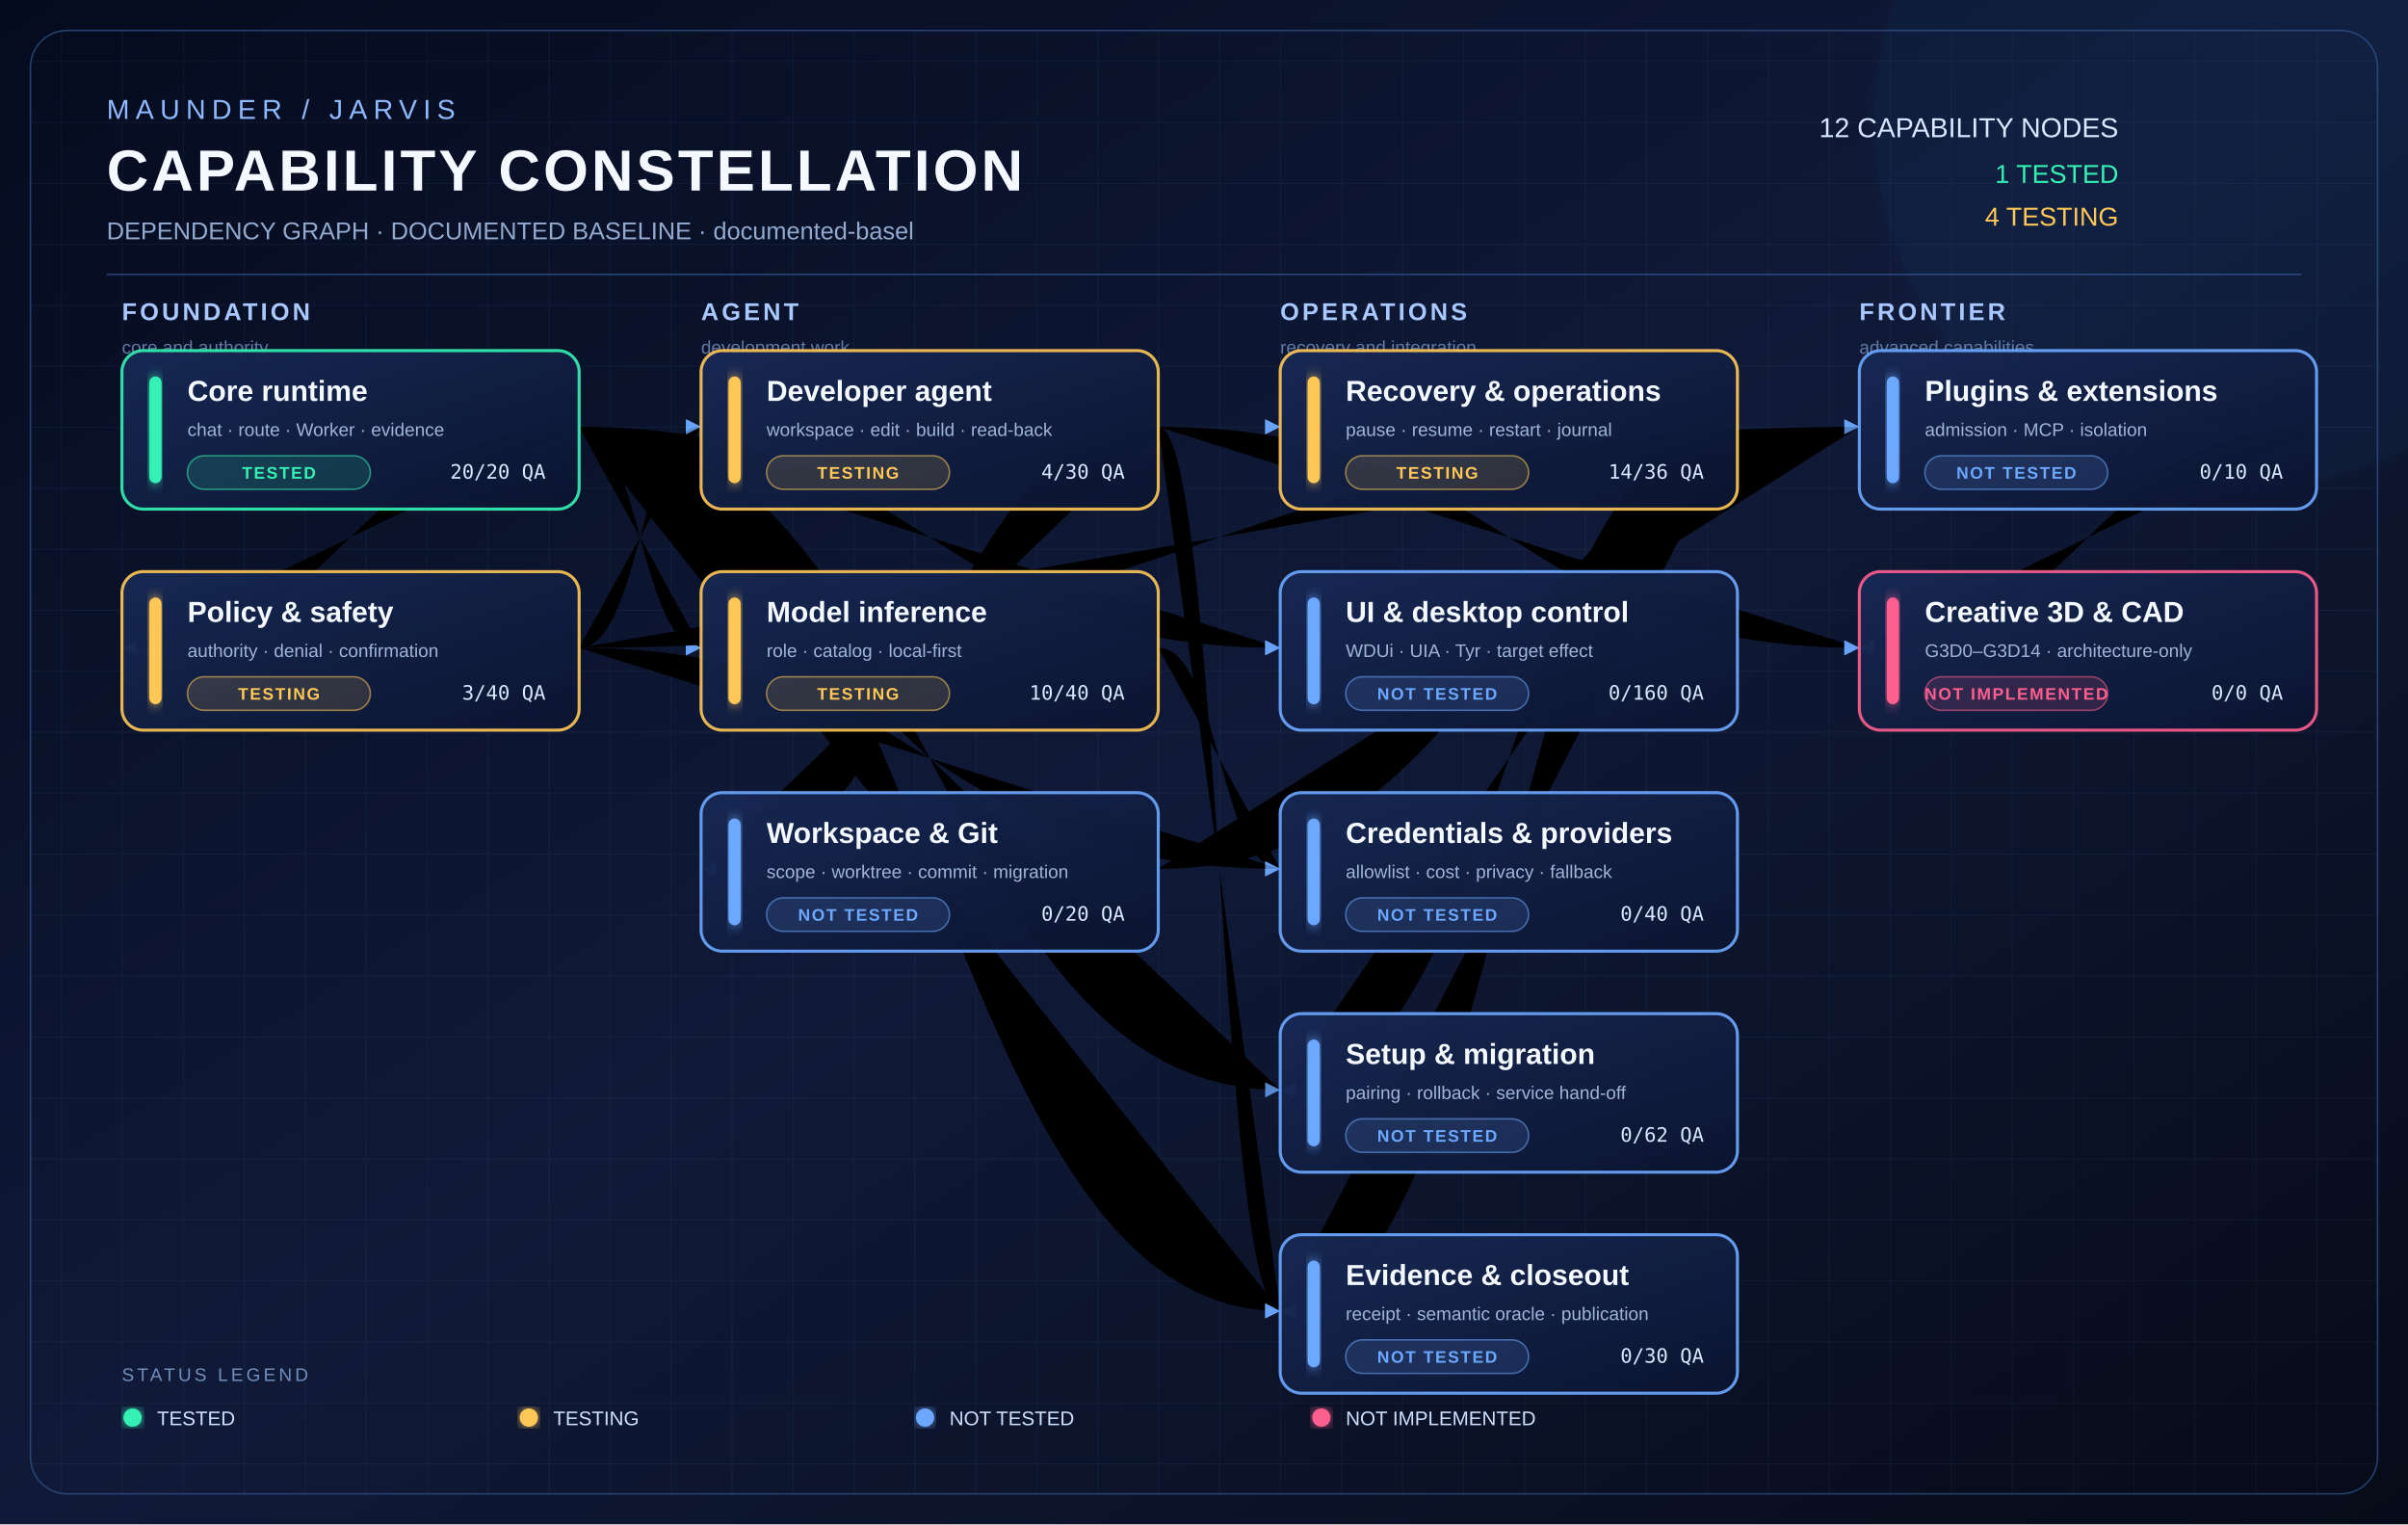
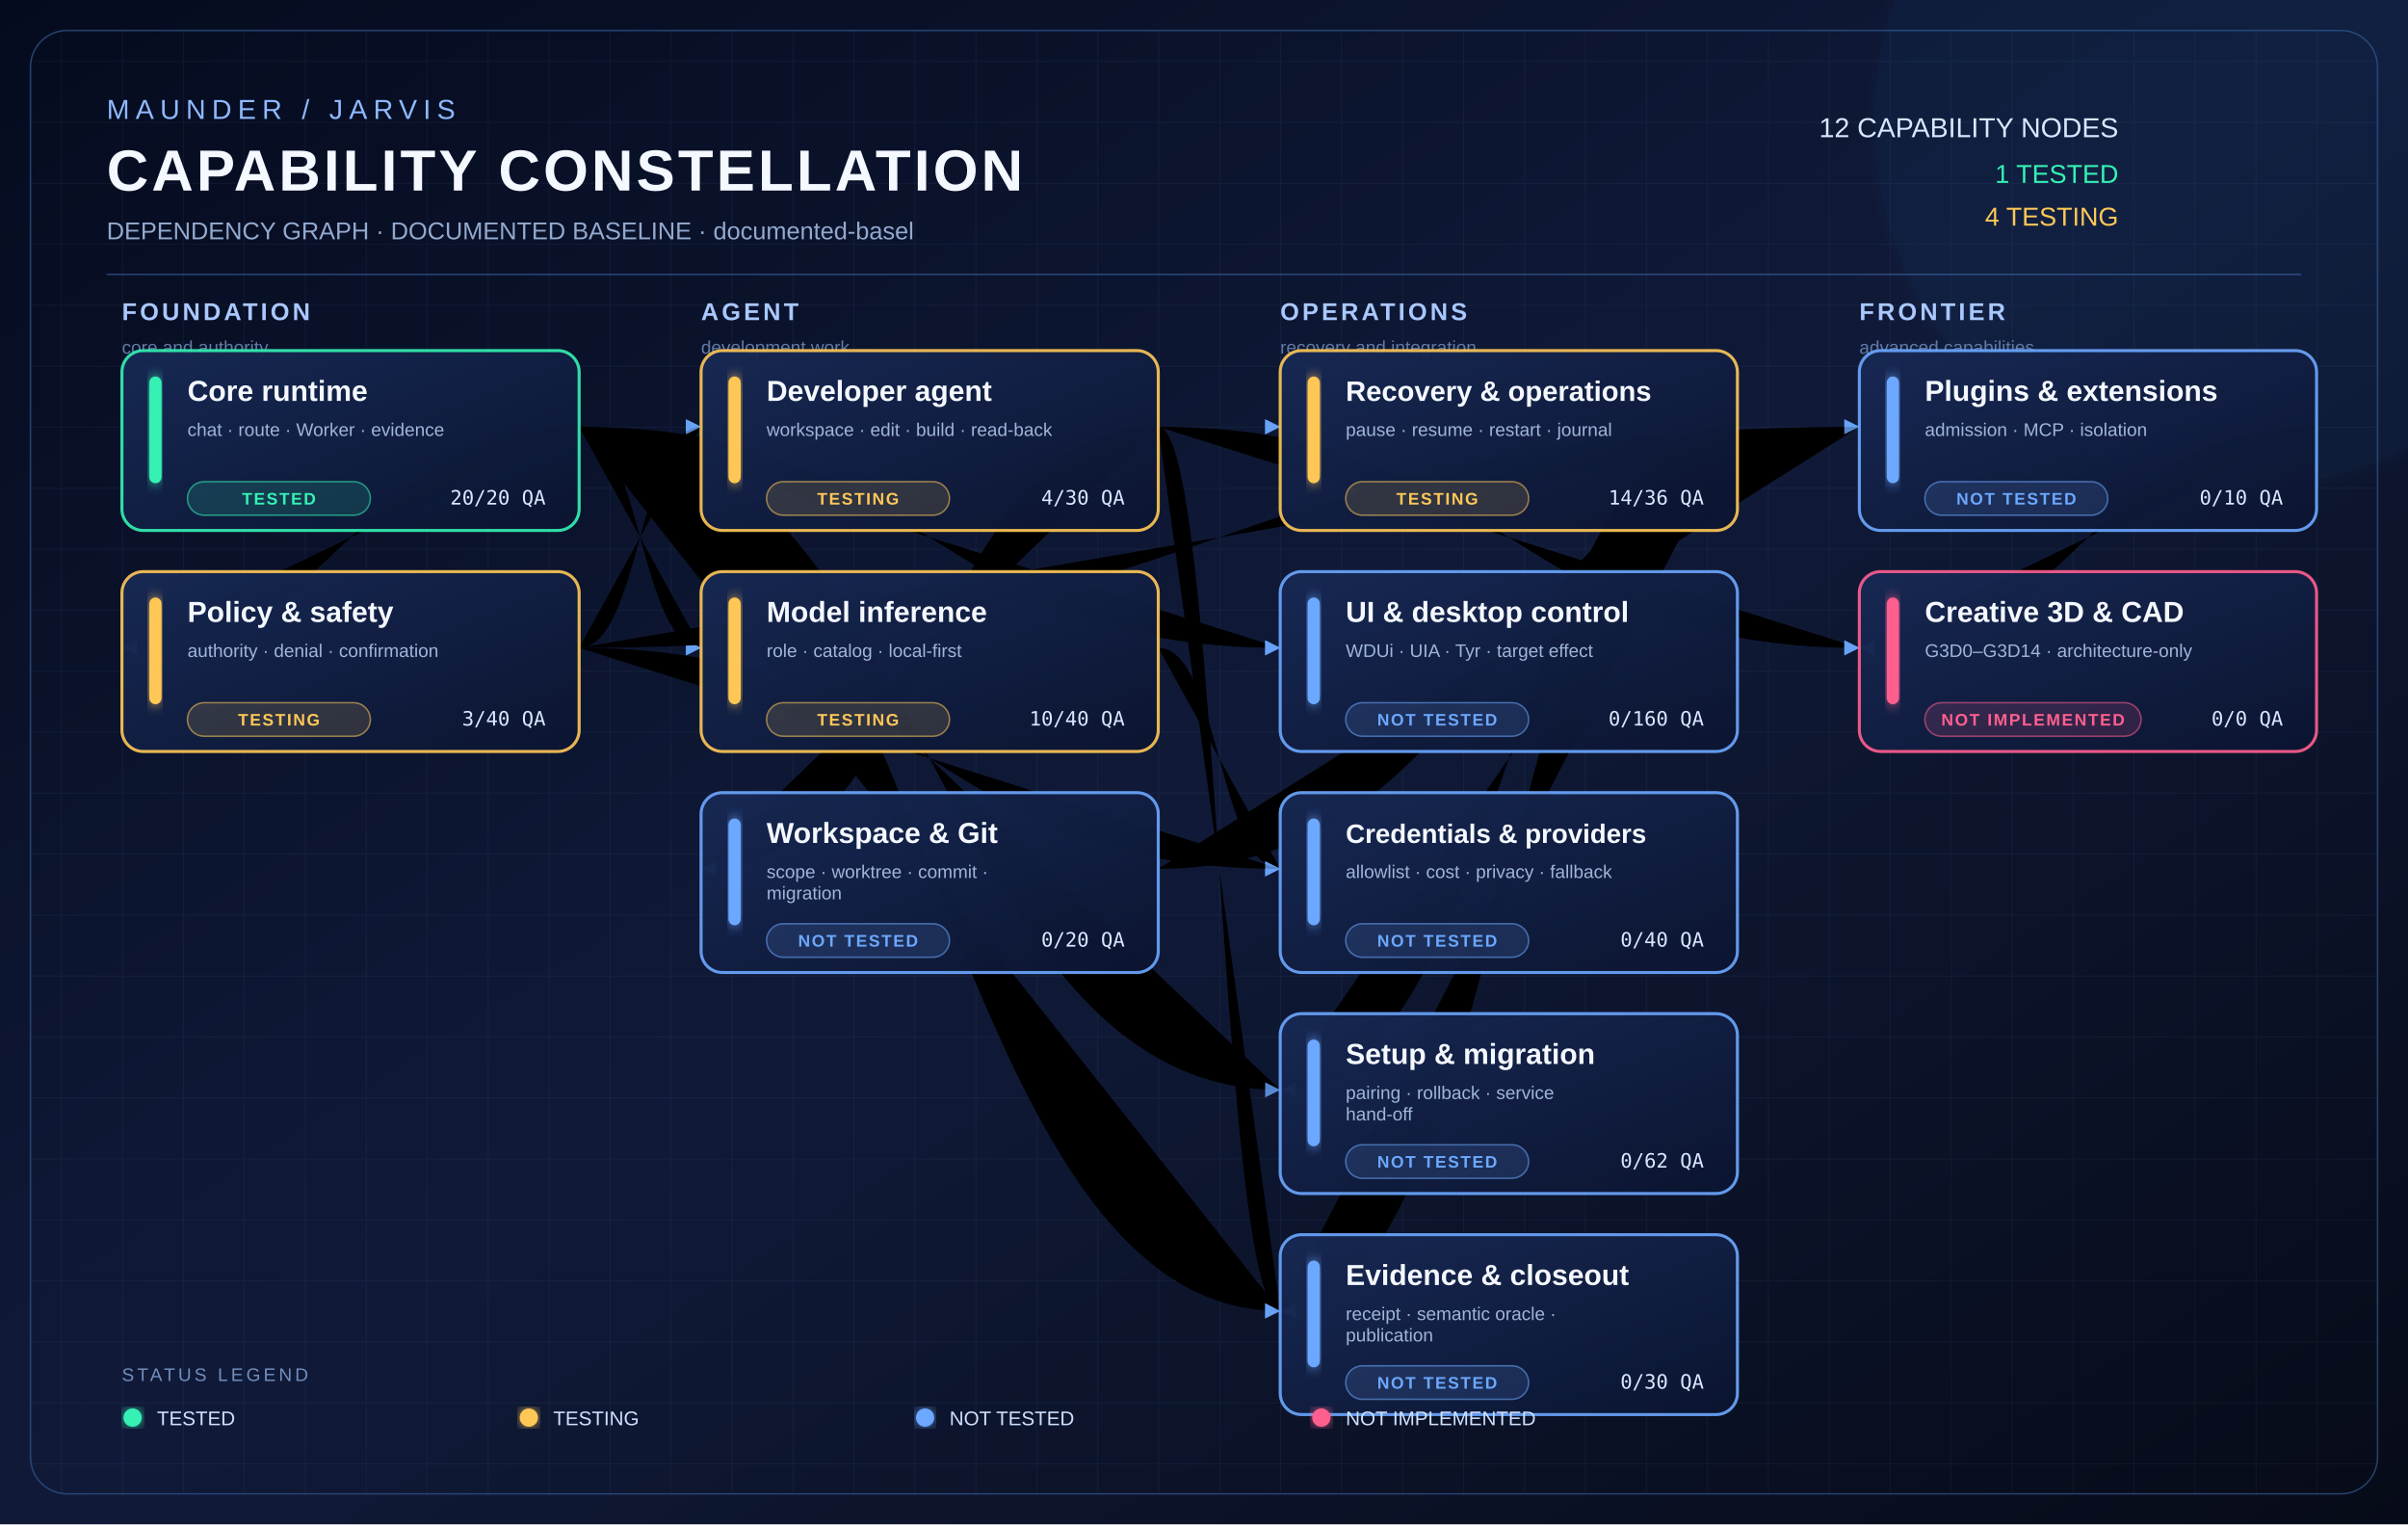
<svg xmlns="http://www.w3.org/2000/svg" role="img" aria-labelledby="title desc" viewBox="0 0 1580 1000" width="1580" height="1000">
  <defs>
    <linearGradient id="bg" x1="0" y1="0" x2="1" y2="1">
      <stop offset="0" stop-color="#050b1e" />
      <stop offset="0.5" stop-color="#101a38" />
      <stop offset="1" stop-color="#070b18" />
    </linearGradient>
    <linearGradient id="panel" x1="0" y1="0" x2="1" y2="1">
      <stop offset="0" stop-color="#172955" stop-opacity=".95" />
      <stop offset="1" stop-color="#0b1430" stop-opacity=".96" />
    </linearGradient>
    <filter id="glow">
      <feGaussianBlur stdDeviation="4" result="blur" />
      <feMerge>
        <feMergeNode in="blur" />
        <feMergeNode in="SourceGraphic" />
      </feMerge>
    </filter>
    <marker id="arrow" markerWidth="12" markerHeight="12" refX="10" refY="5" orient="auto">
      <path d="M0,0 L10,5 L0,10 Z" fill="#6ca8ff" opacity=".8" />
    </marker>
    <pattern id="grid" width="40" height="40" patternUnits="userSpaceOnUse">
      <path d="M40 0H0V40" fill="none" stroke="#7da4e8" stroke-opacity=".08" />
    </pattern>
  </defs>
  <rect width="1580" height="1000" fill="url(#bg)" />
  <rect x="20" y="20" width="1540" height="960" rx="24" fill="url(#grid)" stroke="#31568f" stroke-opacity=".7" />
  <circle cx="1470" cy="80" r="240" fill="#1d62a8" opacity=".08" filter="url(#glow)" />
  <text x="70" y="78" fill="#8fbaff" font-family="Segoe UI,Arial,sans-serif" font-size="18" letter-spacing="4">MAUNDER / JARVIS</text>
  <text x="70" y="125" fill="#f4f8ff" font-family="Segoe UI,Arial,sans-serif" font-size="38" font-weight="700" letter-spacing="2">CAPABILITY CONSTELLATION</text>
  <text x="70" y="157" fill="#93a9ce" font-family="Segoe UI,Arial,sans-serif" font-size="16">DEPENDENCY GRAPH · DOCUMENTED BASELINE · documented-basel</text>
  <text x="1390" y="90" fill="#d9e7ff" font-family="Segoe UI,Arial,sans-serif" font-size="18" text-anchor="end">12 CAPABILITY NODES</text>
  <text x="1390" y="120" fill="#35f2b4" font-family="Segoe UI,Arial,sans-serif" font-size="17" text-anchor="end">1 TESTED</text>
  <text x="1390" y="148" fill="#ffc857" font-family="Segoe UI,Arial,sans-serif" font-size="17" text-anchor="end">4 TESTING</text>
  <line x1="70" y1="180" x2="1510" y2="180" stroke="#4676bd" stroke-opacity=".5" />
  <text x="80" y="210" fill="#a9c8ff" font-family="Segoe UI,Arial,sans-serif" font-size="16" font-weight="700" letter-spacing="2">FOUNDATION</text>
  <text x="80" y="232" fill="#617aa5" font-family="Segoe UI,Arial,sans-serif" font-size="12">core and authority</text>
  <text x="460" y="210" fill="#a9c8ff" font-family="Segoe UI,Arial,sans-serif" font-size="16" font-weight="700" letter-spacing="2">AGENT</text>
  <text x="460" y="232" fill="#617aa5" font-family="Segoe UI,Arial,sans-serif" font-size="12">development work</text>
  <text x="840" y="210" fill="#a9c8ff" font-family="Segoe UI,Arial,sans-serif" font-size="16" font-weight="700" letter-spacing="2">OPERATIONS</text>
  <text x="840" y="232" fill="#617aa5" font-family="Segoe UI,Arial,sans-serif" font-size="12">recovery and integration</text>
  <text x="1220" y="210" fill="#a9c8ff" font-family="Segoe UI,Arial,sans-serif" font-size="16" font-weight="700" letter-spacing="2">FRONTIER</text>
  <text x="1220" y="232" fill="#617aa5" font-family="Segoe UI,Arial,sans-serif" font-size="12">advanced capabilities</text>
  <path class="edge" d="M 380 280 C 230 280, 230 425, 80 425" marker-end="url(#arrow)" />
  <path class="edge" d="M 380 280 C 420 280, 420 280, 460 280" marker-end="url(#arrow)" />
  <path class="edge" d="M 380 425 C 420 425, 420 280, 460 280" marker-end="url(#arrow)" />
  <path class="edge" d="M 380 280 C 420 280, 420 425, 460 425" marker-end="url(#arrow)" />
  <path class="edge" d="M 380 425 C 420 425, 420 425, 460 425" marker-end="url(#arrow)" />
  <path class="edge" d="M 760 280 C 610 280, 610 570, 460 570" marker-end="url(#arrow)" />
  <path class="edge" d="M 380 280 C 610 280, 610 280, 840 280" marker-end="url(#arrow)" />
  <path class="edge" d="M 760 280 C 800 280, 800 280, 840 280" marker-end="url(#arrow)" />
  <path class="edge" d="M 380 280 C 610 280, 610 425, 840 425" marker-end="url(#arrow)" />
  <path class="edge" d="M 380 425 C 610 425, 610 425, 840 425" marker-end="url(#arrow)" />
  <path class="edge" d="M 760 425 C 800 425, 800 570, 840 570" marker-end="url(#arrow)" />
  <path class="edge" d="M 380 425 C 610 425, 610 570, 840 570" marker-end="url(#arrow)" />
  <path class="edge" d="M 380 280 C 610 280, 610 715, 840 715" marker-end="url(#arrow)" />
  <path class="edge" d="M 1140 280 C 990 280, 990 715, 840 715" marker-end="url(#arrow)" />
  <path class="edge" d="M 380 280 C 610 280, 610 860, 840 860" marker-end="url(#arrow)" />
  <path class="edge" d="M 760 280 C 800 280, 800 860, 840 860" marker-end="url(#arrow)" />
  <path class="edge" d="M 1140 280 C 990 280, 990 860, 840 860" marker-end="url(#arrow)" />
  <path class="edge" d="M 380 425 C 800 425, 800 280, 1220 280" marker-end="url(#arrow)" />
  <path class="edge" d="M 760 570 C 990 570, 990 280, 1220 280" marker-end="url(#arrow)" />
  <path class="edge" d="M 760 280 C 990 280, 990 425, 1220 425" marker-end="url(#arrow)" />
  <path class="edge" d="M 1140 425 C 1180 425, 1180 425, 1220 425" marker-end="url(#arrow)" />
  <path class="edge" d="M 1520 280 C 1370 280, 1370 425, 1220 425" marker-end="url(#arrow)" />
  <g class="node" id="node-core-runtime">
-     <rect x="80" y="230" width="300" height="104" rx="14" fill="url(#panel)" stroke="#35f2b4" stroke-width="2" stroke-opacity=".9" />
+     <rect x="80" y="230" width="300" height="118" rx="14" fill="url(#panel)" stroke="#35f2b4" stroke-width="2" stroke-opacity=".9" />
    <rect x="98" y="247" width="8" height="70" rx="4" fill="#35f2b4" filter="url(#glow)" />
    <text x="123" y="263" fill="#f4f8ff" font-family="Segoe UI,Arial,sans-serif" font-size="19" font-weight="700">Core runtime</text>
    <text x="123" y="286" fill="#9fb5d8" font-family="Segoe UI,Arial,sans-serif" font-size="12">chat · route · Worker · evidence</text>
-     <rect x="123" y="299" width="120" height="22" rx="11" fill="#35f2b4" fill-opacity=".14" stroke="#35f2b4" stroke-opacity=".55" />
-     <text x="183" y="314" fill="#35f2b4" text-anchor="middle" font-family="Segoe UI,Arial,sans-serif" font-size="11" font-weight="700" letter-spacing="1">TESTED</text>
-     <text x="358" y="314" fill="#d9e7ff" text-anchor="end" font-family="Consolas,monospace" font-size="13">20/20 QA</text>
+     <rect x="123" y="316" width="120" height="22" rx="11" fill="#35f2b4" fill-opacity=".14" stroke="#35f2b4" stroke-opacity=".55" />
+     <text x="183" y="331" fill="#35f2b4" text-anchor="middle" font-family="Segoe UI,Arial,sans-serif" font-size="11" font-weight="700" letter-spacing="1">TESTED</text>
+     <text x="358" y="331" fill="#d9e7ff" text-anchor="end" font-family="Consolas,monospace" font-size="13">20/20 QA</text>
  </g>
  <g class="node" id="node-policy-safety">
-     <rect x="80" y="375" width="300" height="104" rx="14" fill="url(#panel)" stroke="#ffc857" stroke-width="2" stroke-opacity=".9" />
+     <rect x="80" y="375" width="300" height="118" rx="14" fill="url(#panel)" stroke="#ffc857" stroke-width="2" stroke-opacity=".9" />
    <rect x="98" y="392" width="8" height="70" rx="4" fill="#ffc857" filter="url(#glow)" />
    <text x="123" y="408" fill="#f4f8ff" font-family="Segoe UI,Arial,sans-serif" font-size="19" font-weight="700">Policy &amp; safety</text>
    <text x="123" y="431" fill="#9fb5d8" font-family="Segoe UI,Arial,sans-serif" font-size="12">authority · denial · confirmation</text>
-     <rect x="123" y="444" width="120" height="22" rx="11" fill="#ffc857" fill-opacity=".14" stroke="#ffc857" stroke-opacity=".55" />
-     <text x="183" y="459" fill="#ffc857" text-anchor="middle" font-family="Segoe UI,Arial,sans-serif" font-size="11" font-weight="700" letter-spacing="1">TESTING</text>
-     <text x="358" y="459" fill="#d9e7ff" text-anchor="end" font-family="Consolas,monospace" font-size="13">3/40 QA</text>
+     <rect x="123" y="461" width="120" height="22" rx="11" fill="#ffc857" fill-opacity=".14" stroke="#ffc857" stroke-opacity=".55" />
+     <text x="183" y="476" fill="#ffc857" text-anchor="middle" font-family="Segoe UI,Arial,sans-serif" font-size="11" font-weight="700" letter-spacing="1">TESTING</text>
+     <text x="358" y="476" fill="#d9e7ff" text-anchor="end" font-family="Consolas,monospace" font-size="13">3/40 QA</text>
  </g>
  <g class="node" id="node-developer-agent">
-     <rect x="460" y="230" width="300" height="104" rx="14" fill="url(#panel)" stroke="#ffc857" stroke-width="2" stroke-opacity=".9" />
+     <rect x="460" y="230" width="300" height="118" rx="14" fill="url(#panel)" stroke="#ffc857" stroke-width="2" stroke-opacity=".9" />
    <rect x="478" y="247" width="8" height="70" rx="4" fill="#ffc857" filter="url(#glow)" />
    <text x="503" y="263" fill="#f4f8ff" font-family="Segoe UI,Arial,sans-serif" font-size="19" font-weight="700">Developer agent</text>
    <text x="503" y="286" fill="#9fb5d8" font-family="Segoe UI,Arial,sans-serif" font-size="12">workspace · edit · build · read-back</text>
-     <rect x="503" y="299" width="120" height="22" rx="11" fill="#ffc857" fill-opacity=".14" stroke="#ffc857" stroke-opacity=".55" />
-     <text x="563" y="314" fill="#ffc857" text-anchor="middle" font-family="Segoe UI,Arial,sans-serif" font-size="11" font-weight="700" letter-spacing="1">TESTING</text>
-     <text x="738" y="314" fill="#d9e7ff" text-anchor="end" font-family="Consolas,monospace" font-size="13">4/30 QA</text>
+     <rect x="503" y="316" width="120" height="22" rx="11" fill="#ffc857" fill-opacity=".14" stroke="#ffc857" stroke-opacity=".55" />
+     <text x="563" y="331" fill="#ffc857" text-anchor="middle" font-family="Segoe UI,Arial,sans-serif" font-size="11" font-weight="700" letter-spacing="1">TESTING</text>
+     <text x="738" y="331" fill="#d9e7ff" text-anchor="end" font-family="Consolas,monospace" font-size="13">4/30 QA</text>
  </g>
  <g class="node" id="node-model-inference">
-     <rect x="460" y="375" width="300" height="104" rx="14" fill="url(#panel)" stroke="#ffc857" stroke-width="2" stroke-opacity=".9" />
+     <rect x="460" y="375" width="300" height="118" rx="14" fill="url(#panel)" stroke="#ffc857" stroke-width="2" stroke-opacity=".9" />
    <rect x="478" y="392" width="8" height="70" rx="4" fill="#ffc857" filter="url(#glow)" />
    <text x="503" y="408" fill="#f4f8ff" font-family="Segoe UI,Arial,sans-serif" font-size="19" font-weight="700">Model inference</text>
    <text x="503" y="431" fill="#9fb5d8" font-family="Segoe UI,Arial,sans-serif" font-size="12">role · catalog · local-first</text>
-     <rect x="503" y="444" width="120" height="22" rx="11" fill="#ffc857" fill-opacity=".14" stroke="#ffc857" stroke-opacity=".55" />
-     <text x="563" y="459" fill="#ffc857" text-anchor="middle" font-family="Segoe UI,Arial,sans-serif" font-size="11" font-weight="700" letter-spacing="1">TESTING</text>
-     <text x="738" y="459" fill="#d9e7ff" text-anchor="end" font-family="Consolas,monospace" font-size="13">10/40 QA</text>
+     <rect x="503" y="461" width="120" height="22" rx="11" fill="#ffc857" fill-opacity=".14" stroke="#ffc857" stroke-opacity=".55" />
+     <text x="563" y="476" fill="#ffc857" text-anchor="middle" font-family="Segoe UI,Arial,sans-serif" font-size="11" font-weight="700" letter-spacing="1">TESTING</text>
+     <text x="738" y="476" fill="#d9e7ff" text-anchor="end" font-family="Consolas,monospace" font-size="13">10/40 QA</text>
  </g>
  <g class="node" id="node-workspace-git">
-     <rect x="460" y="520" width="300" height="104" rx="14" fill="url(#panel)" stroke="#6ca8ff" stroke-width="2" stroke-opacity=".9" />
+     <rect x="460" y="520" width="300" height="118" rx="14" fill="url(#panel)" stroke="#6ca8ff" stroke-width="2" stroke-opacity=".9" />
    <rect x="478" y="537" width="8" height="70" rx="4" fill="#6ca8ff" filter="url(#glow)" />
    <text x="503" y="553" fill="#f4f8ff" font-family="Segoe UI,Arial,sans-serif" font-size="19" font-weight="700">Workspace &amp; Git</text>
-     <text x="503" y="576" fill="#9fb5d8" font-family="Segoe UI,Arial,sans-serif" font-size="12">scope · worktree · commit · migration</text>
-     <rect x="503" y="589" width="120" height="22" rx="11" fill="#6ca8ff" fill-opacity=".14" stroke="#6ca8ff" stroke-opacity=".55" />
-     <text x="563" y="604" fill="#6ca8ff" text-anchor="middle" font-family="Segoe UI,Arial,sans-serif" font-size="11" font-weight="700" letter-spacing="1">NOT TESTED</text>
-     <text x="738" y="604" fill="#d9e7ff" text-anchor="end" font-family="Consolas,monospace" font-size="13">0/20 QA</text>
+     <text x="503" y="576" fill="#9fb5d8" font-family="Segoe UI,Arial,sans-serif" font-size="12">
+       <tspan x="503" dy="0">scope · worktree · commit ·</tspan>
+       <tspan x="503" dy="14">migration</tspan>
+     </text>
+     <rect x="503" y="606" width="120" height="22" rx="11" fill="#6ca8ff" fill-opacity=".14" stroke="#6ca8ff" stroke-opacity=".55" />
+     <text x="563" y="621" fill="#6ca8ff" text-anchor="middle" font-family="Segoe UI,Arial,sans-serif" font-size="11" font-weight="700" letter-spacing="1">NOT TESTED</text>
+     <text x="738" y="621" fill="#d9e7ff" text-anchor="end" font-family="Consolas,monospace" font-size="13">0/20 QA</text>
  </g>
  <g class="node" id="node-recovery-ops">
-     <rect x="840" y="230" width="300" height="104" rx="14" fill="url(#panel)" stroke="#ffc857" stroke-width="2" stroke-opacity=".9" />
+     <rect x="840" y="230" width="300" height="118" rx="14" fill="url(#panel)" stroke="#ffc857" stroke-width="2" stroke-opacity=".9" />
    <rect x="858" y="247" width="8" height="70" rx="4" fill="#ffc857" filter="url(#glow)" />
-     <text x="883" y="263" fill="#f4f8ff" font-family="Segoe UI,Arial,sans-serif" font-size="19" font-weight="700">Recovery &amp; operations</text>
+     <text x="883" y="263" fill="#f4f8ff" font-family="Segoe UI,Arial,sans-serif" font-size="18.417" font-weight="700">Recovery &amp; operations</text>
    <text x="883" y="286" fill="#9fb5d8" font-family="Segoe UI,Arial,sans-serif" font-size="12">pause · resume · restart · journal</text>
-     <rect x="883" y="299" width="120" height="22" rx="11" fill="#ffc857" fill-opacity=".14" stroke="#ffc857" stroke-opacity=".55" />
-     <text x="943" y="314" fill="#ffc857" text-anchor="middle" font-family="Segoe UI,Arial,sans-serif" font-size="11" font-weight="700" letter-spacing="1">TESTING</text>
-     <text x="1118" y="314" fill="#d9e7ff" text-anchor="end" font-family="Consolas,monospace" font-size="13">14/36 QA</text>
+     <rect x="883" y="316" width="120" height="22" rx="11" fill="#ffc857" fill-opacity=".14" stroke="#ffc857" stroke-opacity=".55" />
+     <text x="943" y="331" fill="#ffc857" text-anchor="middle" font-family="Segoe UI,Arial,sans-serif" font-size="11" font-weight="700" letter-spacing="1">TESTING</text>
+     <text x="1118" y="331" fill="#d9e7ff" text-anchor="end" font-family="Consolas,monospace" font-size="13">14/36 QA</text>
  </g>
  <g class="node" id="node-ui-desktop">
-     <rect x="840" y="375" width="300" height="104" rx="14" fill="url(#panel)" stroke="#6ca8ff" stroke-width="2" stroke-opacity=".9" />
+     <rect x="840" y="375" width="300" height="118" rx="14" fill="url(#panel)" stroke="#6ca8ff" stroke-width="2" stroke-opacity=".9" />
    <rect x="858" y="392" width="8" height="70" rx="4" fill="#6ca8ff" filter="url(#glow)" />
    <text x="883" y="408" fill="#f4f8ff" font-family="Segoe UI,Arial,sans-serif" font-size="19" font-weight="700">UI &amp; desktop control</text>
    <text x="883" y="431" fill="#9fb5d8" font-family="Segoe UI,Arial,sans-serif" font-size="12">WDUi · UIA · Tyr · target effect</text>
-     <rect x="883" y="444" width="120" height="22" rx="11" fill="#6ca8ff" fill-opacity=".14" stroke="#6ca8ff" stroke-opacity=".55" />
-     <text x="943" y="459" fill="#6ca8ff" text-anchor="middle" font-family="Segoe UI,Arial,sans-serif" font-size="11" font-weight="700" letter-spacing="1">NOT TESTED</text>
-     <text x="1118" y="459" fill="#d9e7ff" text-anchor="end" font-family="Consolas,monospace" font-size="13">0/160 QA</text>
+     <rect x="883" y="461" width="120" height="22" rx="11" fill="#6ca8ff" fill-opacity=".14" stroke="#6ca8ff" stroke-opacity=".55" />
+     <text x="943" y="476" fill="#6ca8ff" text-anchor="middle" font-family="Segoe UI,Arial,sans-serif" font-size="11" font-weight="700" letter-spacing="1">NOT TESTED</text>
+     <text x="1118" y="476" fill="#d9e7ff" text-anchor="end" font-family="Consolas,monospace" font-size="13">0/160 QA</text>
  </g>
  <g class="node" id="node-credentials-providers">
-     <rect x="840" y="520" width="300" height="104" rx="14" fill="url(#panel)" stroke="#6ca8ff" stroke-width="2" stroke-opacity=".9" />
+     <rect x="840" y="520" width="300" height="118" rx="14" fill="url(#panel)" stroke="#6ca8ff" stroke-width="2" stroke-opacity=".9" />
    <rect x="858" y="537" width="8" height="70" rx="4" fill="#6ca8ff" filter="url(#glow)" />
-     <text x="883" y="553" fill="#f4f8ff" font-family="Segoe UI,Arial,sans-serif" font-size="19" font-weight="700">Credentials &amp; providers</text>
+     <text x="883" y="553" fill="#f4f8ff" font-family="Segoe UI,Arial,sans-serif" font-size="17.485" font-weight="700">Credentials &amp; providers</text>
    <text x="883" y="576" fill="#9fb5d8" font-family="Segoe UI,Arial,sans-serif" font-size="12">allowlist · cost · privacy · fallback</text>
-     <rect x="883" y="589" width="120" height="22" rx="11" fill="#6ca8ff" fill-opacity=".14" stroke="#6ca8ff" stroke-opacity=".55" />
-     <text x="943" y="604" fill="#6ca8ff" text-anchor="middle" font-family="Segoe UI,Arial,sans-serif" font-size="11" font-weight="700" letter-spacing="1">NOT TESTED</text>
-     <text x="1118" y="604" fill="#d9e7ff" text-anchor="end" font-family="Consolas,monospace" font-size="13">0/40 QA</text>
+     <rect x="883" y="606" width="120" height="22" rx="11" fill="#6ca8ff" fill-opacity=".14" stroke="#6ca8ff" stroke-opacity=".55" />
+     <text x="943" y="621" fill="#6ca8ff" text-anchor="middle" font-family="Segoe UI,Arial,sans-serif" font-size="11" font-weight="700" letter-spacing="1">NOT TESTED</text>
+     <text x="1118" y="621" fill="#d9e7ff" text-anchor="end" font-family="Consolas,monospace" font-size="13">0/40 QA</text>
  </g>
  <g class="node" id="node-setup-migration">
-     <rect x="840" y="665" width="300" height="104" rx="14" fill="url(#panel)" stroke="#6ca8ff" stroke-width="2" stroke-opacity=".9" />
+     <rect x="840" y="665" width="300" height="118" rx="14" fill="url(#panel)" stroke="#6ca8ff" stroke-width="2" stroke-opacity=".9" />
    <rect x="858" y="682" width="8" height="70" rx="4" fill="#6ca8ff" filter="url(#glow)" />
    <text x="883" y="698" fill="#f4f8ff" font-family="Segoe UI,Arial,sans-serif" font-size="19" font-weight="700">Setup &amp; migration</text>
-     <text x="883" y="721" fill="#9fb5d8" font-family="Segoe UI,Arial,sans-serif" font-size="12">pairing · rollback · service hand-off</text>
-     <rect x="883" y="734" width="120" height="22" rx="11" fill="#6ca8ff" fill-opacity=".14" stroke="#6ca8ff" stroke-opacity=".55" />
-     <text x="943" y="749" fill="#6ca8ff" text-anchor="middle" font-family="Segoe UI,Arial,sans-serif" font-size="11" font-weight="700" letter-spacing="1">NOT TESTED</text>
-     <text x="1118" y="749" fill="#d9e7ff" text-anchor="end" font-family="Consolas,monospace" font-size="13">0/62 QA</text>
+     <text x="883" y="721" fill="#9fb5d8" font-family="Segoe UI,Arial,sans-serif" font-size="12">
+       <tspan x="883" dy="0">pairing · rollback · service</tspan>
+       <tspan x="883" dy="14">hand-off</tspan>
+     </text>
+     <rect x="883" y="751" width="120" height="22" rx="11" fill="#6ca8ff" fill-opacity=".14" stroke="#6ca8ff" stroke-opacity=".55" />
+     <text x="943" y="766" fill="#6ca8ff" text-anchor="middle" font-family="Segoe UI,Arial,sans-serif" font-size="11" font-weight="700" letter-spacing="1">NOT TESTED</text>
+     <text x="1118" y="766" fill="#d9e7ff" text-anchor="end" font-family="Consolas,monospace" font-size="13">0/62 QA</text>
  </g>
  <g class="node" id="node-evidence-closeout">
-     <rect x="840" y="810" width="300" height="104" rx="14" fill="url(#panel)" stroke="#6ca8ff" stroke-width="2" stroke-opacity=".9" />
+     <rect x="840" y="810" width="300" height="118" rx="14" fill="url(#panel)" stroke="#6ca8ff" stroke-width="2" stroke-opacity=".9" />
    <rect x="858" y="827" width="8" height="70" rx="4" fill="#6ca8ff" filter="url(#glow)" />
    <text x="883" y="843" fill="#f4f8ff" font-family="Segoe UI,Arial,sans-serif" font-size="19" font-weight="700">Evidence &amp; closeout</text>
-     <text x="883" y="866" fill="#9fb5d8" font-family="Segoe UI,Arial,sans-serif" font-size="12">receipt · semantic oracle · publication</text>
-     <rect x="883" y="879" width="120" height="22" rx="11" fill="#6ca8ff" fill-opacity=".14" stroke="#6ca8ff" stroke-opacity=".55" />
-     <text x="943" y="894" fill="#6ca8ff" text-anchor="middle" font-family="Segoe UI,Arial,sans-serif" font-size="11" font-weight="700" letter-spacing="1">NOT TESTED</text>
-     <text x="1118" y="894" fill="#d9e7ff" text-anchor="end" font-family="Consolas,monospace" font-size="13">0/30 QA</text>
+     <text x="883" y="866" fill="#9fb5d8" font-family="Segoe UI,Arial,sans-serif" font-size="12">
+       <tspan x="883" dy="0">receipt · semantic oracle ·</tspan>
+       <tspan x="883" dy="14">publication</tspan>
+     </text>
+     <rect x="883" y="896" width="120" height="22" rx="11" fill="#6ca8ff" fill-opacity=".14" stroke="#6ca8ff" stroke-opacity=".55" />
+     <text x="943" y="911" fill="#6ca8ff" text-anchor="middle" font-family="Segoe UI,Arial,sans-serif" font-size="11" font-weight="700" letter-spacing="1">NOT TESTED</text>
+     <text x="1118" y="911" fill="#d9e7ff" text-anchor="end" font-family="Consolas,monospace" font-size="13">0/30 QA</text>
  </g>
  <g class="node" id="node-plugin-extensions">
-     <rect x="1220" y="230" width="300" height="104" rx="14" fill="url(#panel)" stroke="#6ca8ff" stroke-width="2" stroke-opacity=".9" />
+     <rect x="1220" y="230" width="300" height="118" rx="14" fill="url(#panel)" stroke="#6ca8ff" stroke-width="2" stroke-opacity=".9" />
    <rect x="1238" y="247" width="8" height="70" rx="4" fill="#6ca8ff" filter="url(#glow)" />
    <text x="1263" y="263" fill="#f4f8ff" font-family="Segoe UI,Arial,sans-serif" font-size="19" font-weight="700">Plugins &amp; extensions</text>
    <text x="1263" y="286" fill="#9fb5d8" font-family="Segoe UI,Arial,sans-serif" font-size="12">admission · MCP · isolation</text>
-     <rect x="1263" y="299" width="120" height="22" rx="11" fill="#6ca8ff" fill-opacity=".14" stroke="#6ca8ff" stroke-opacity=".55" />
-     <text x="1323" y="314" fill="#6ca8ff" text-anchor="middle" font-family="Segoe UI,Arial,sans-serif" font-size="11" font-weight="700" letter-spacing="1">NOT TESTED</text>
-     <text x="1498" y="314" fill="#d9e7ff" text-anchor="end" font-family="Consolas,monospace" font-size="13">0/10 QA</text>
+     <rect x="1263" y="316" width="120" height="22" rx="11" fill="#6ca8ff" fill-opacity=".14" stroke="#6ca8ff" stroke-opacity=".55" />
+     <text x="1323" y="331" fill="#6ca8ff" text-anchor="middle" font-family="Segoe UI,Arial,sans-serif" font-size="11" font-weight="700" letter-spacing="1">NOT TESTED</text>
+     <text x="1498" y="331" fill="#d9e7ff" text-anchor="end" font-family="Consolas,monospace" font-size="13">0/10 QA</text>
  </g>
  <g class="node" id="node-cad-3d">
-     <rect x="1220" y="375" width="300" height="104" rx="14" fill="url(#panel)" stroke="#ff5f8f" stroke-width="2" stroke-opacity=".9" />
+     <rect x="1220" y="375" width="300" height="118" rx="14" fill="url(#panel)" stroke="#ff5f8f" stroke-width="2" stroke-opacity=".9" />
    <rect x="1238" y="392" width="8" height="70" rx="4" fill="#ff5f8f" filter="url(#glow)" />
    <text x="1263" y="408" fill="#f4f8ff" font-family="Segoe UI,Arial,sans-serif" font-size="19" font-weight="700">Creative 3D &amp; CAD</text>
    <text x="1263" y="431" fill="#9fb5d8" font-family="Segoe UI,Arial,sans-serif" font-size="12">G3D0–G3D14 · architecture-only</text>
-     <rect x="1263" y="444" width="120" height="22" rx="11" fill="#ff5f8f" fill-opacity=".14" stroke="#ff5f8f" stroke-opacity=".55" />
-     <text x="1323" y="459" fill="#ff5f8f" text-anchor="middle" font-family="Segoe UI,Arial,sans-serif" font-size="11" font-weight="700" letter-spacing="1">NOT IMPLEMENTED</text>
-     <text x="1498" y="459" fill="#d9e7ff" text-anchor="end" font-family="Consolas,monospace" font-size="13">0/0 QA</text>
+     <rect x="1263" y="461" width="141.84" height="22" rx="11" fill="#ff5f8f" fill-opacity=".14" stroke="#ff5f8f" stroke-opacity=".55" />
+     <text x="1333.92" y="476" fill="#ff5f8f" text-anchor="middle" font-family="Segoe UI,Arial,sans-serif" font-size="11" font-weight="700" letter-spacing="1">NOT IMPLEMENTED</text>
+     <text x="1498" y="476" fill="#d9e7ff" text-anchor="end" font-family="Consolas,monospace" font-size="13">0/0 QA</text>
  </g>
  <text x="80" y="906" fill="#728ebd" font-family="Segoe UI,Arial,sans-serif" font-size="12" letter-spacing="2">STATUS LEGEND</text>
  <circle cx="87" cy="930" r="6" fill="#35f2b4" filter="url(#glow)" />
  <text x="103" y="935" fill="#cfe0ff" font-family="Segoe UI,Arial,sans-serif" font-size="13">TESTED</text>
  <circle cx="347" cy="930" r="6" fill="#ffc857" filter="url(#glow)" />
  <text x="363" y="935" fill="#cfe0ff" font-family="Segoe UI,Arial,sans-serif" font-size="13">TESTING</text>
  <circle cx="607" cy="930" r="6" fill="#6ca8ff" filter="url(#glow)" />
  <text x="623" y="935" fill="#cfe0ff" font-family="Segoe UI,Arial,sans-serif" font-size="13">NOT TESTED</text>
  <circle cx="867" cy="930" r="6" fill="#ff5f8f" filter="url(#glow)" />
  <text x="883" y="935" fill="#cfe0ff" font-family="Segoe UI,Arial,sans-serif" font-size="13">NOT IMPLEMENTED</text>
</svg>
